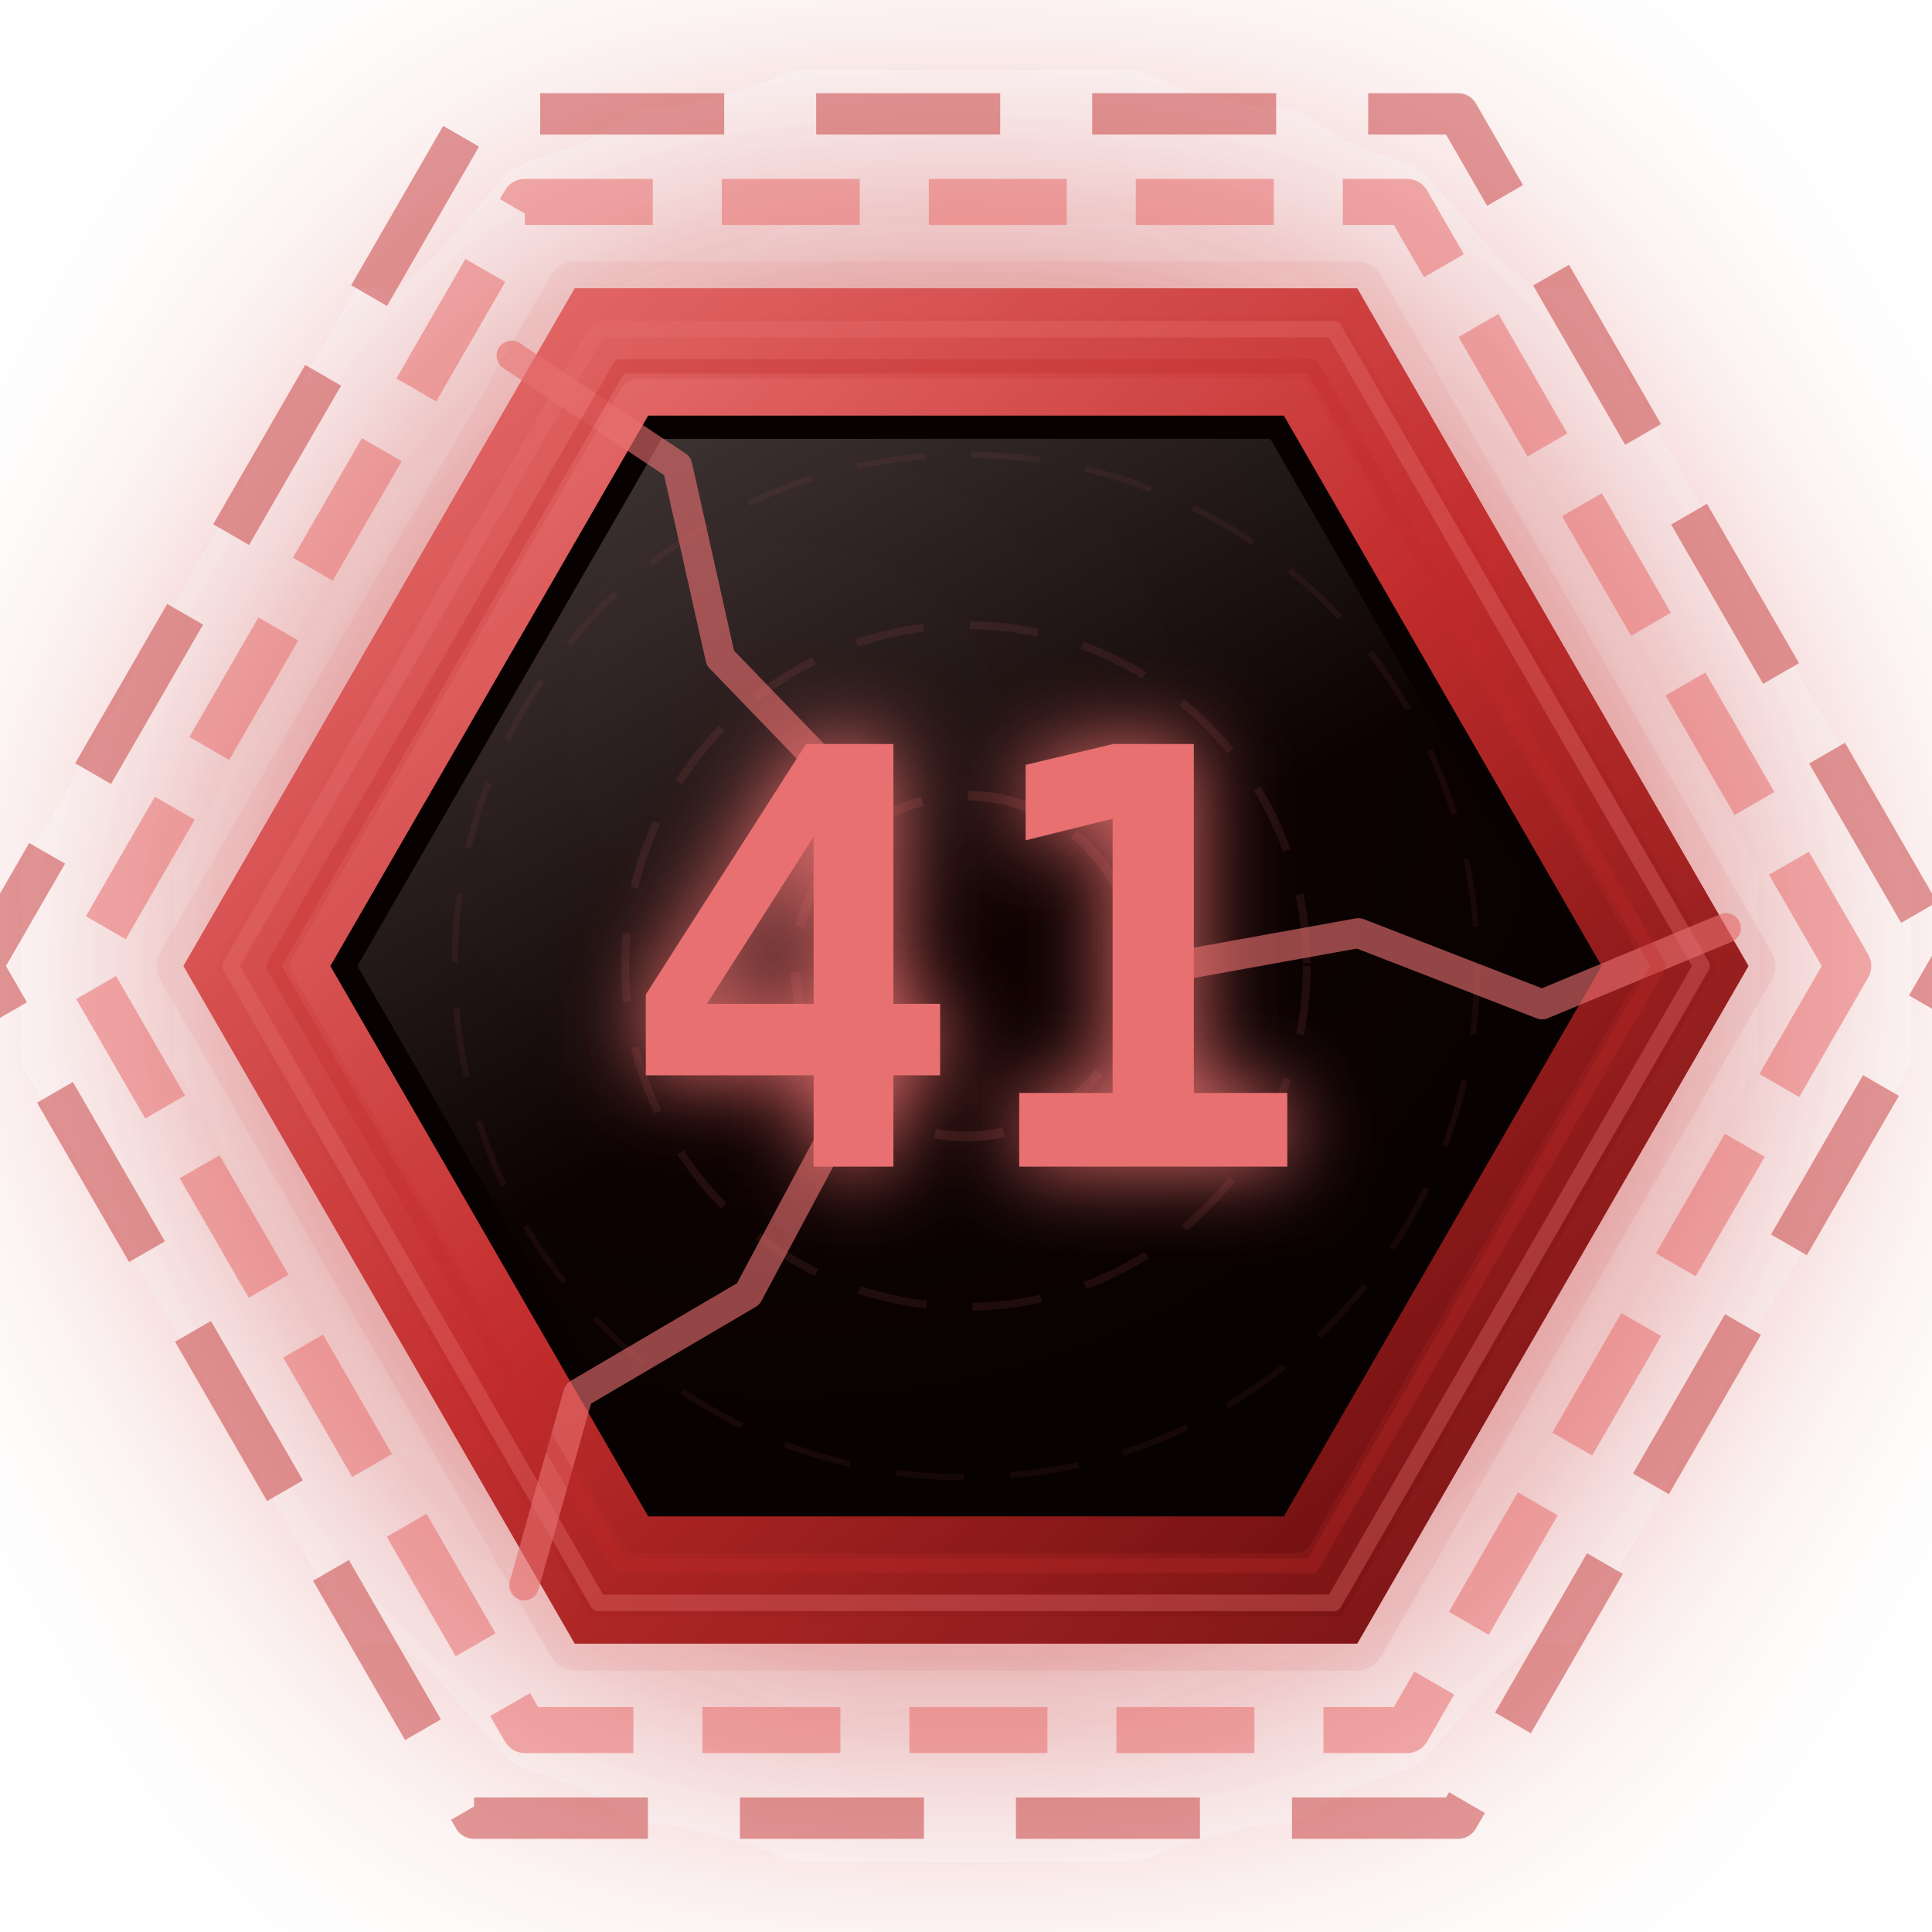
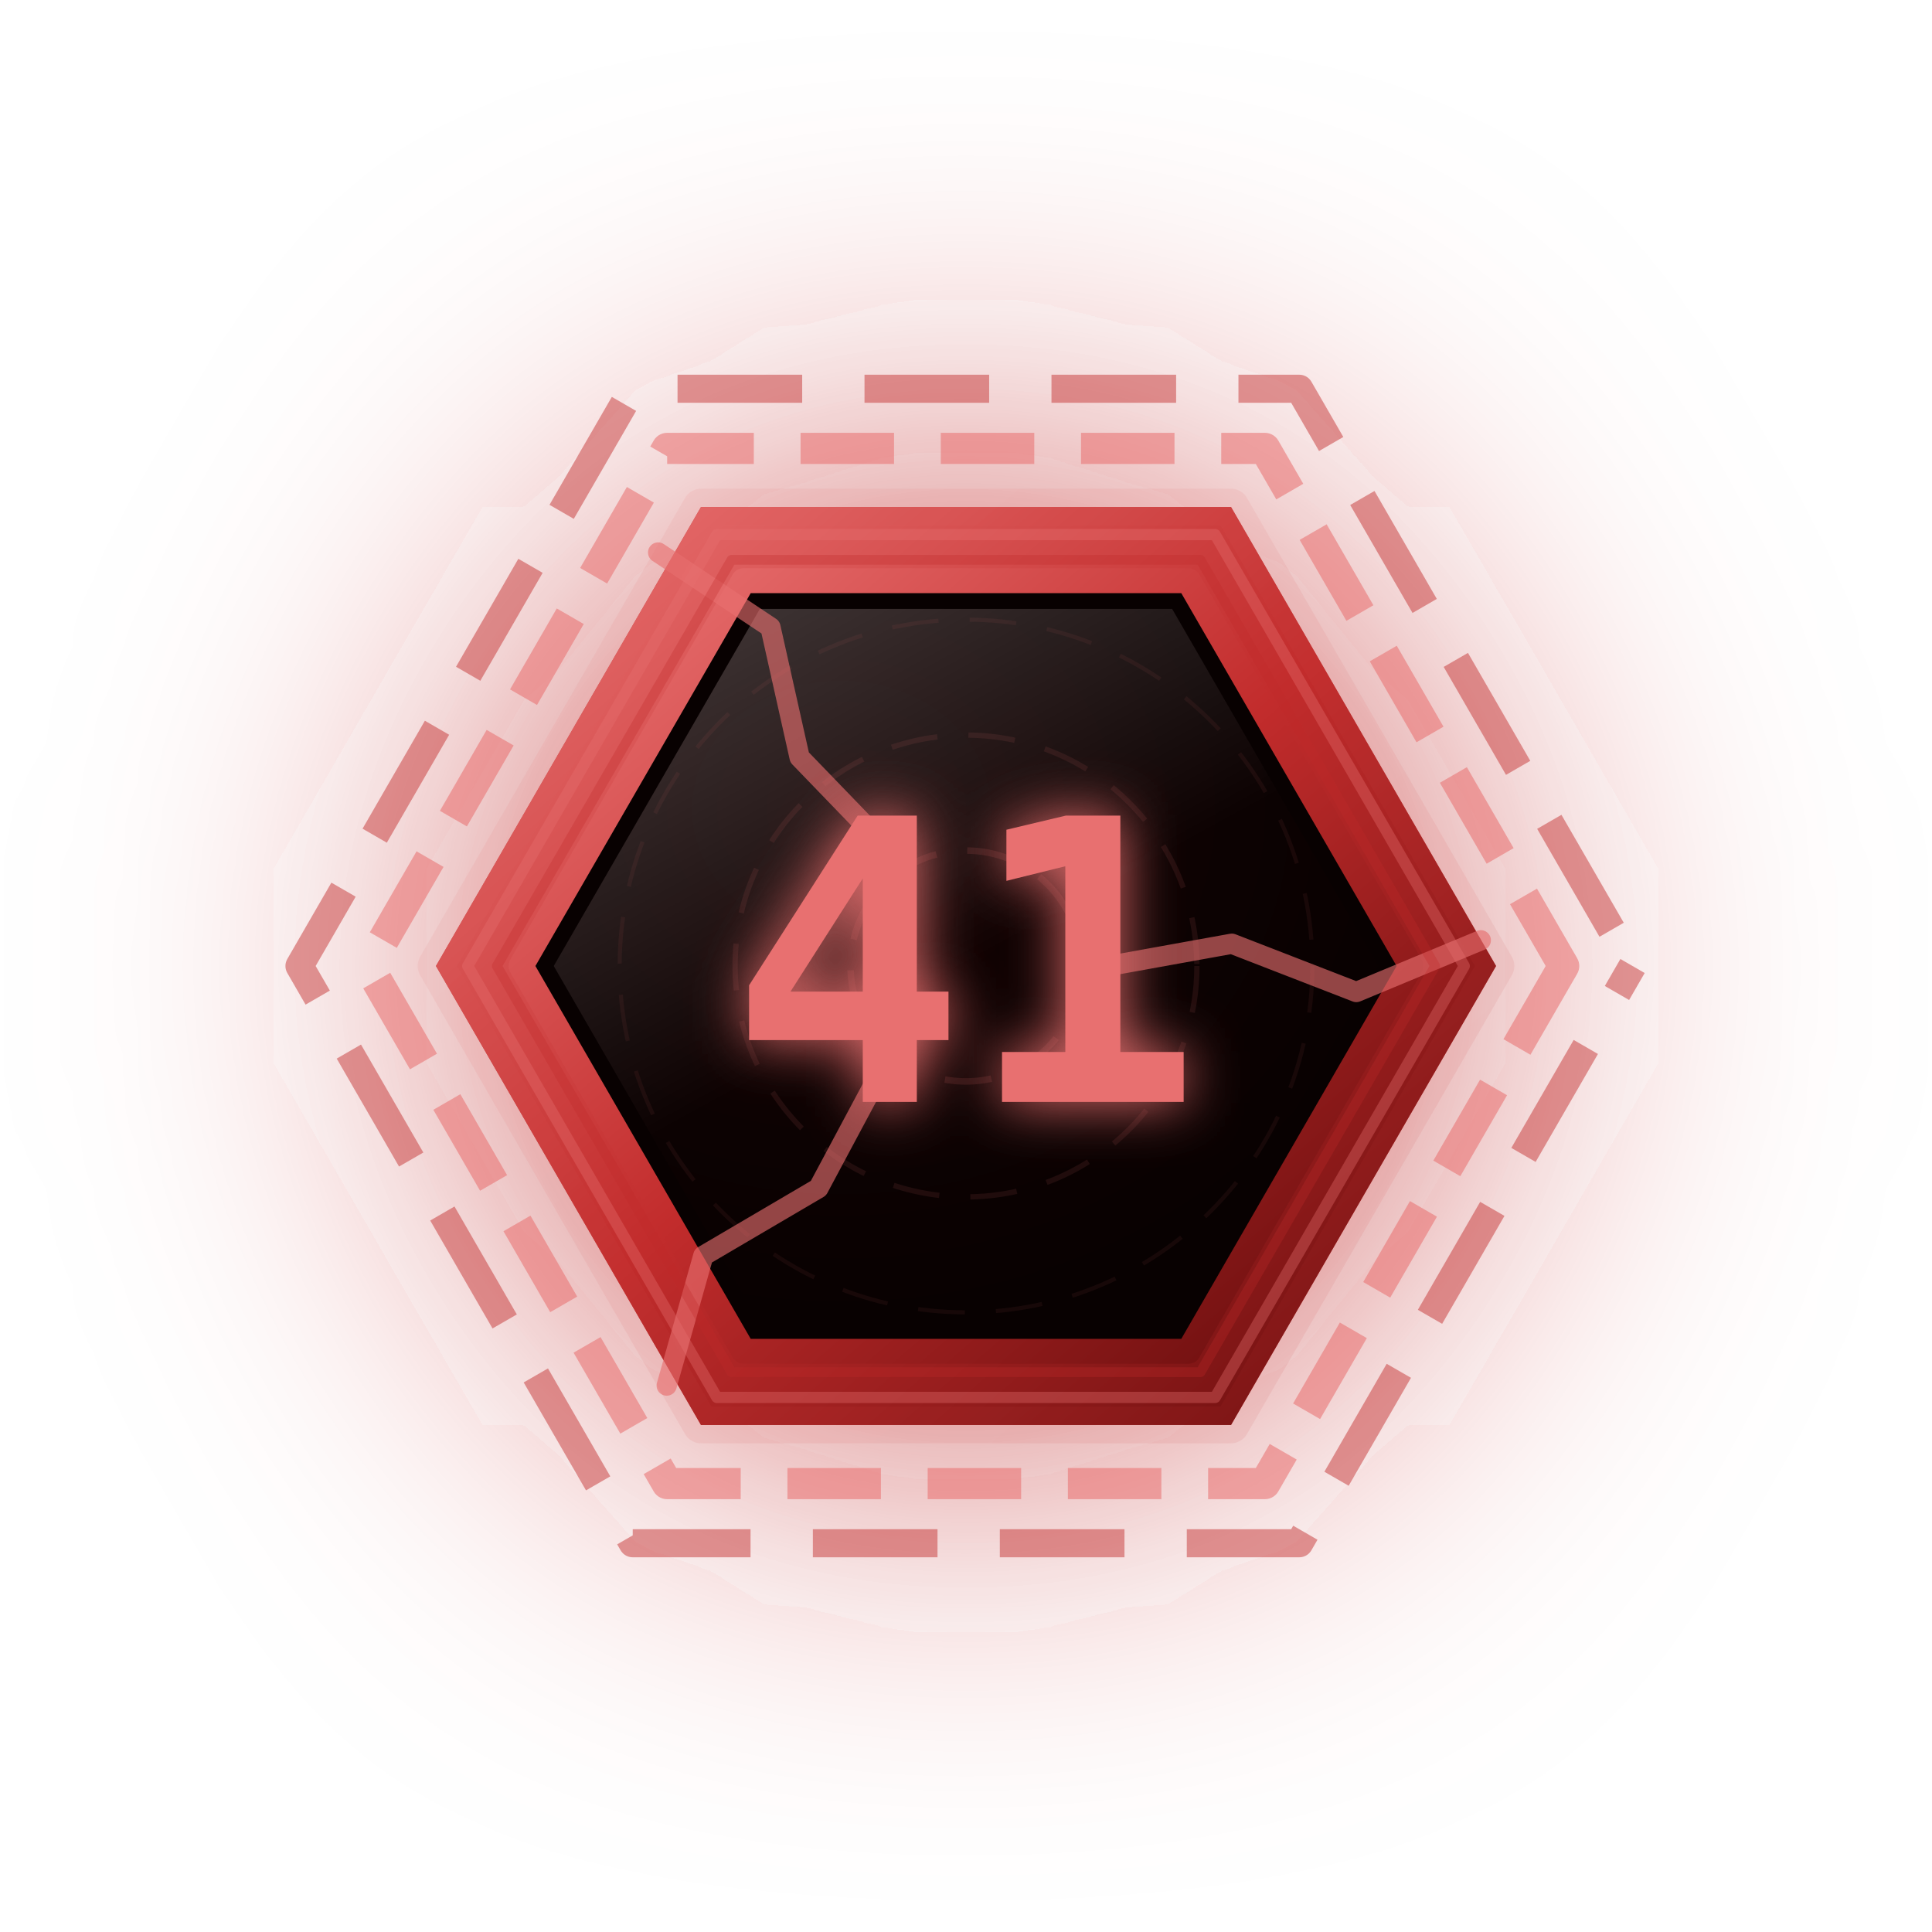
- <svg xmlns="http://www.w3.org/2000/svg" width="84" height="84" viewBox="0 0 84 84" overflow="visible" role="img" aria-label="Level 41 Badge">
+ <svg xmlns="http://www.w3.org/2000/svg" width="84" height="84" viewBox="-20 -20 124 124" overflow="visible" role="img" aria-label="Level 41 Badge">
  <defs>
    <radialGradient id="bglv41" cx="35%" cy="28%" r="72%">
      <stop offset="0%" stop-color="#140303" />
      <stop offset="100%" stop-color="#080101" />
    </radialGradient>
    <linearGradient id="rimlv41" x1="5%" y1="5%" x2="95%" y2="95%">
      <stop offset="0%" stop-color="#e87070" />
      <stop offset="50%" stop-color="#c22c2c" />
      <stop offset="100%" stop-color="#6a0e0e" />
    </linearGradient>
    <linearGradient id="transRinglv41" x1="0%" y1="0%" x2="100%" y2="100%">
      <stop offset="0%" stop-color="#e87070" />
      <stop offset="100%" stop-color="#c32e2e" />
    </linearGradient>
    <linearGradient id="shlv41" x1="18%" y1="0%" x2="82%" y2="100%">
      <stop offset="0%" stop-color="white" stop-opacity="0.2" />
      <stop offset="50%" stop-color="white" stop-opacity="0" />
    </linearGradient>
    <filter id="gllv41" x="-40%" y="-40%" width="180%" height="180%">
      <feGaussianBlur stdDeviation="1.8" result="b" />
      <feMerge>
        <feMergeNode in="b" />
        <feMergeNode in="SourceGraphic" />
      </feMerge>
    </filter>
    <filter id="halolv41" x="-80%" y="-80%" width="360%" height="360%">
      <feGaussianBlur stdDeviation="16" result="b" />
      <feMerge>
        <feMergeNode in="b" />
        <feMergeNode in="SourceGraphic" />
      </feMerge>
    </filter>
    <filter id="crGlowlv41" x="-50%" y="-50%" width="200%" height="200%">
      <feGaussianBlur stdDeviation="0.9" result="b" />
      <feMerge>
        <feMergeNode in="b" />
        <feMergeNode in="SourceGraphic" />
      </feMerge>
    </filter>
  </defs>
  <path d="M76.02,42.00L59.01,71.46L24.99,71.46L7.98,42.00L24.99,12.54L59.01,12.54Z" fill="#c02828" fill-opacity="0.72" filter="url(#halolv41)" />
  <path d="M80.36,42.00L61.18,75.22L22.82,75.22L3.64,42.00L22.82,8.78L61.18,8.78Z" fill="none" stroke="#e87070" stroke-width="2.0" stroke-opacity="0.57" stroke-dasharray="6 3" stroke-dashoffset="0" stroke-linejoin="round" />
  <path d="M84.78,42.00L63.39,79.05L20.61,79.05L-0.78,42.00L20.61,4.95L63.39,4.95Z" fill="none" stroke="#c22b2b" stroke-width="1.8" stroke-opacity="0.47" stroke-dasharray="8 4" stroke-dashoffset="18" stroke-linejoin="round" />
  <path d="M76.02,42.00L59.01,71.46L24.99,71.46L7.98,42.00L24.99,12.54L59.01,12.54Z" fill="url(#rimlv41)" />
  <path d="M70.56,42.00L56.28,66.73L27.72,66.73L13.44,42.00L27.72,17.27L56.28,17.27Z" fill="#080101" />
  <path d="M70.56,42.00L56.28,66.73L27.72,66.73L13.44,42.00L27.72,17.27L56.28,17.27Z" fill="none" stroke="url(#rimlv41)" stroke-width="1.60" stroke-linejoin="round" />
  <path d="M68.46,42.00L55.23,64.92L28.77,64.92L15.54,42.00L28.77,19.08L55.23,19.08Z" fill="url(#bglv41)" />
  <path d="M68.46,42.00L55.23,64.92L28.77,64.92L15.54,42.00L28.77,19.08L55.23,19.08Z" fill="url(#shlv41)" />
  <polyline points="51.14,42.00 59.06,40.57 67.05,43.67 75.04,40.35" fill="none" stroke="#e87070" stroke-width="1.3" stroke-linecap="round" stroke-linejoin="round" opacity="0.62" />
  <polyline points="36.32,49.17 32.53,56.26 25.14,60.60 22.79,68.93" fill="none" stroke="#e87070" stroke-width="1.3" stroke-linecap="round" stroke-linejoin="round" opacity="0.62" />
  <polyline points="36.91,34.40 31.32,28.61 29.45,20.26 22.24,15.46" fill="none" stroke="#e87070" stroke-width="1.3" stroke-linecap="round" stroke-linejoin="round" opacity="0.62" />
  <circle cx="42.00" cy="42.00" r="7.41" fill="none" stroke="#e87070" stroke-width="0.42" stroke-opacity="0.13" stroke-dasharray="3 2" />
  <circle cx="42.00" cy="42.00" r="14.82" fill="none" stroke="#e87070" stroke-width="0.34" stroke-opacity="0.10" stroke-dasharray="3 2" />
  <circle cx="42.00" cy="42.00" r="22.23" fill="none" stroke="#e87070" stroke-width="0.26" stroke-opacity="0.07" stroke-dasharray="3 2" />
  <path d="M76.02,42.00L59.01,71.46L24.99,71.46L7.98,42.00L24.99,12.54L59.01,12.54Z" fill="none" stroke="url(#transRinglv41)" stroke-width="2.35" stroke-opacity="0.09" stroke-linejoin="round" />
  <path d="M73.98,42.00L57.99,69.69L26.01,69.69L10.02,42.00L26.01,14.31L57.99,14.31Z" fill="none" stroke="#e87070" stroke-width="0.72" stroke-opacity="0.36" stroke-linejoin="round" />
  <path d="M72.11,42.00L57.05,68.07L26.95,68.07L11.89,42.00L26.95,15.93L57.05,15.93Z" fill="none" stroke="#c02828" stroke-width="0.63" stroke-opacity="0.30" stroke-linejoin="round" />
  <text x="42.0" y="42.0" text-anchor="middle" dominant-baseline="central" font-family="Orbitron,monospace" font-weight="900" font-size="25.2" fill="#e87070" filter="url(#gllv41)">41</text>
</svg>
